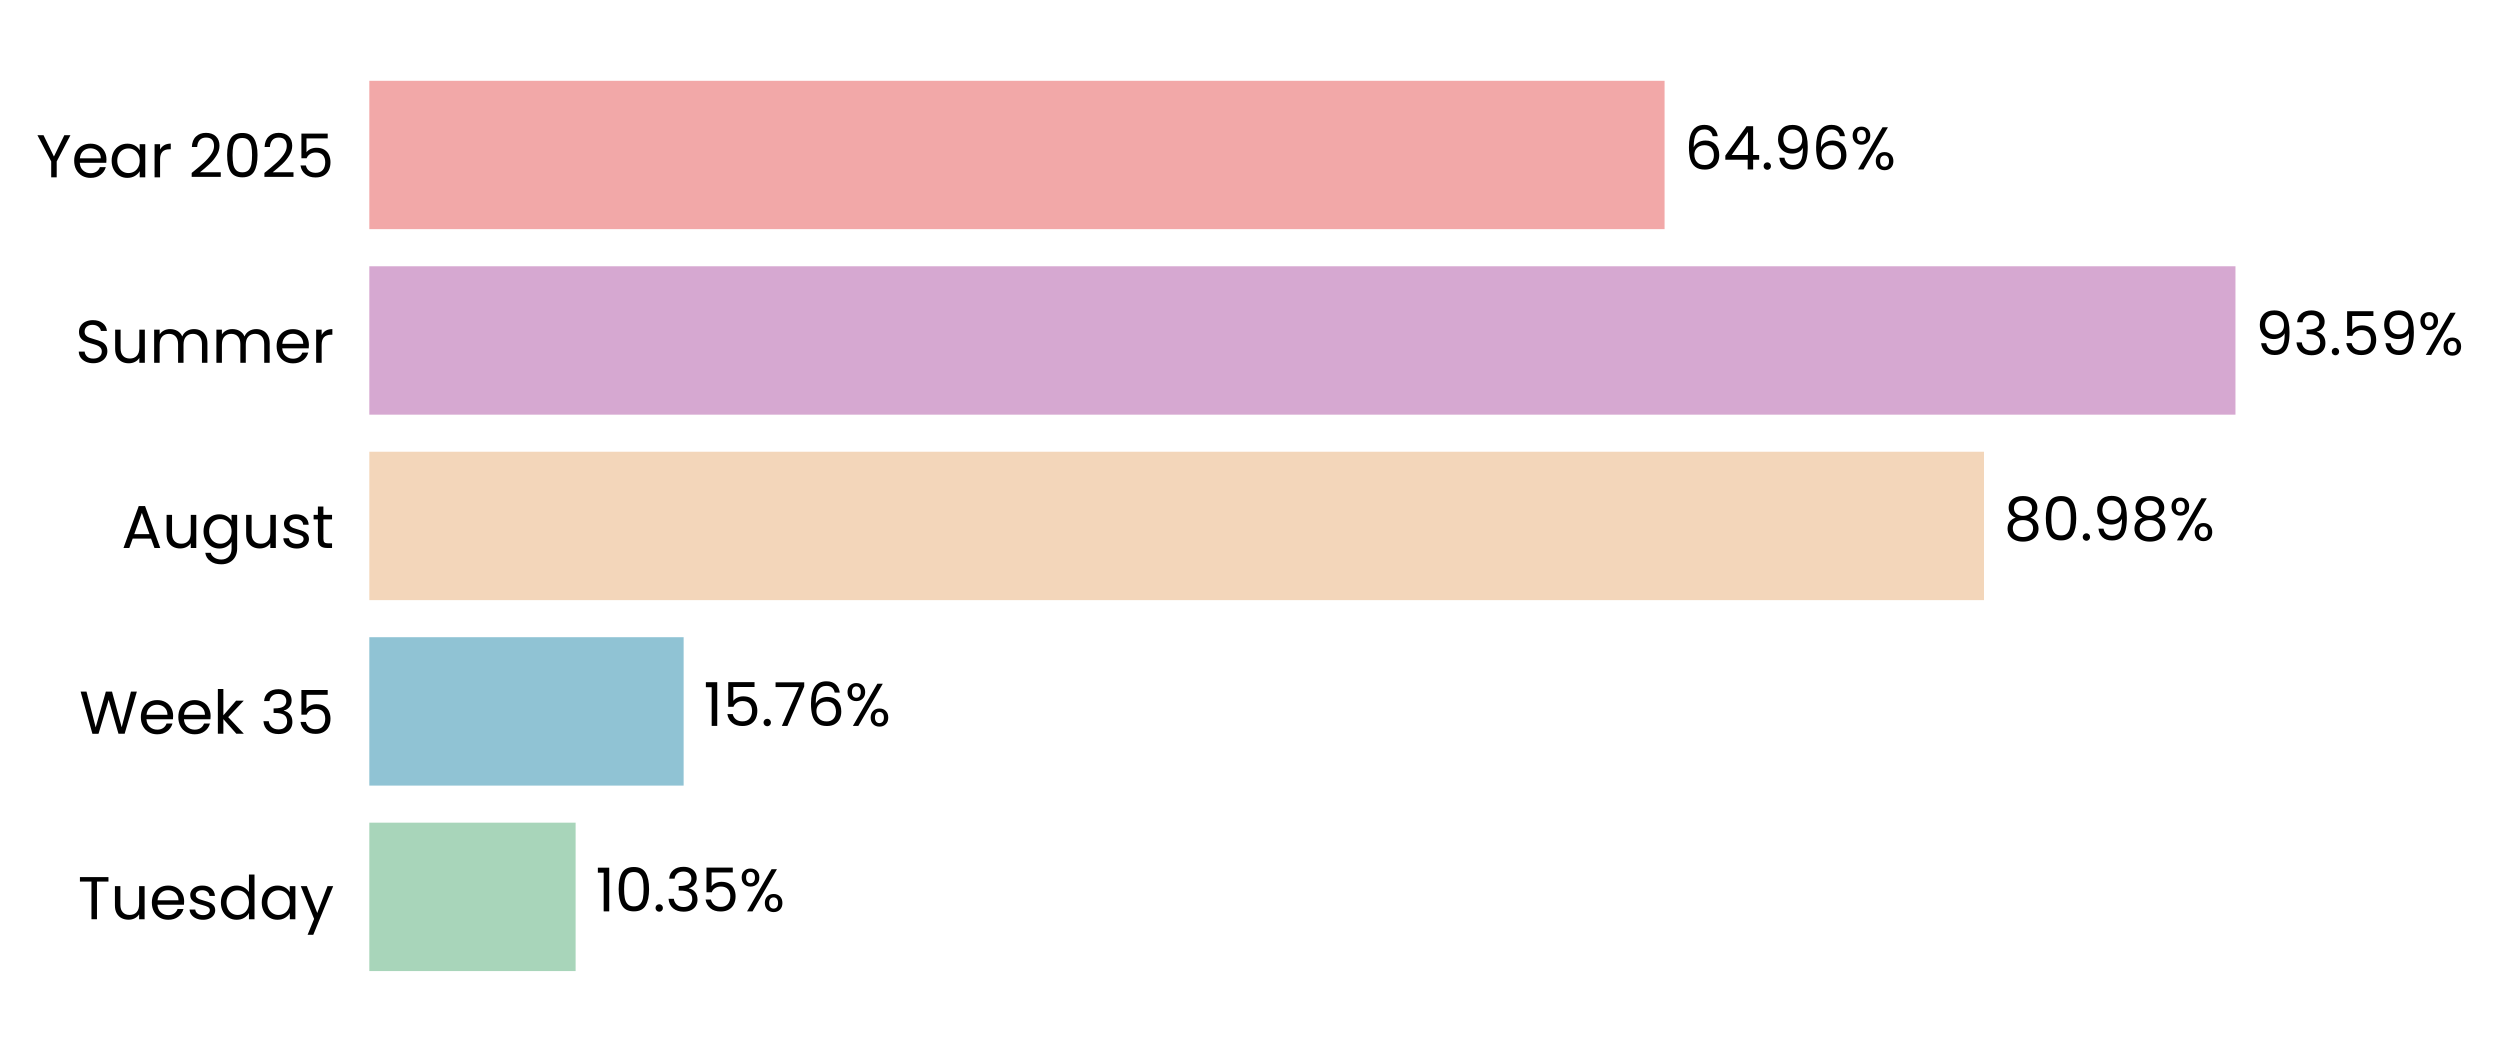
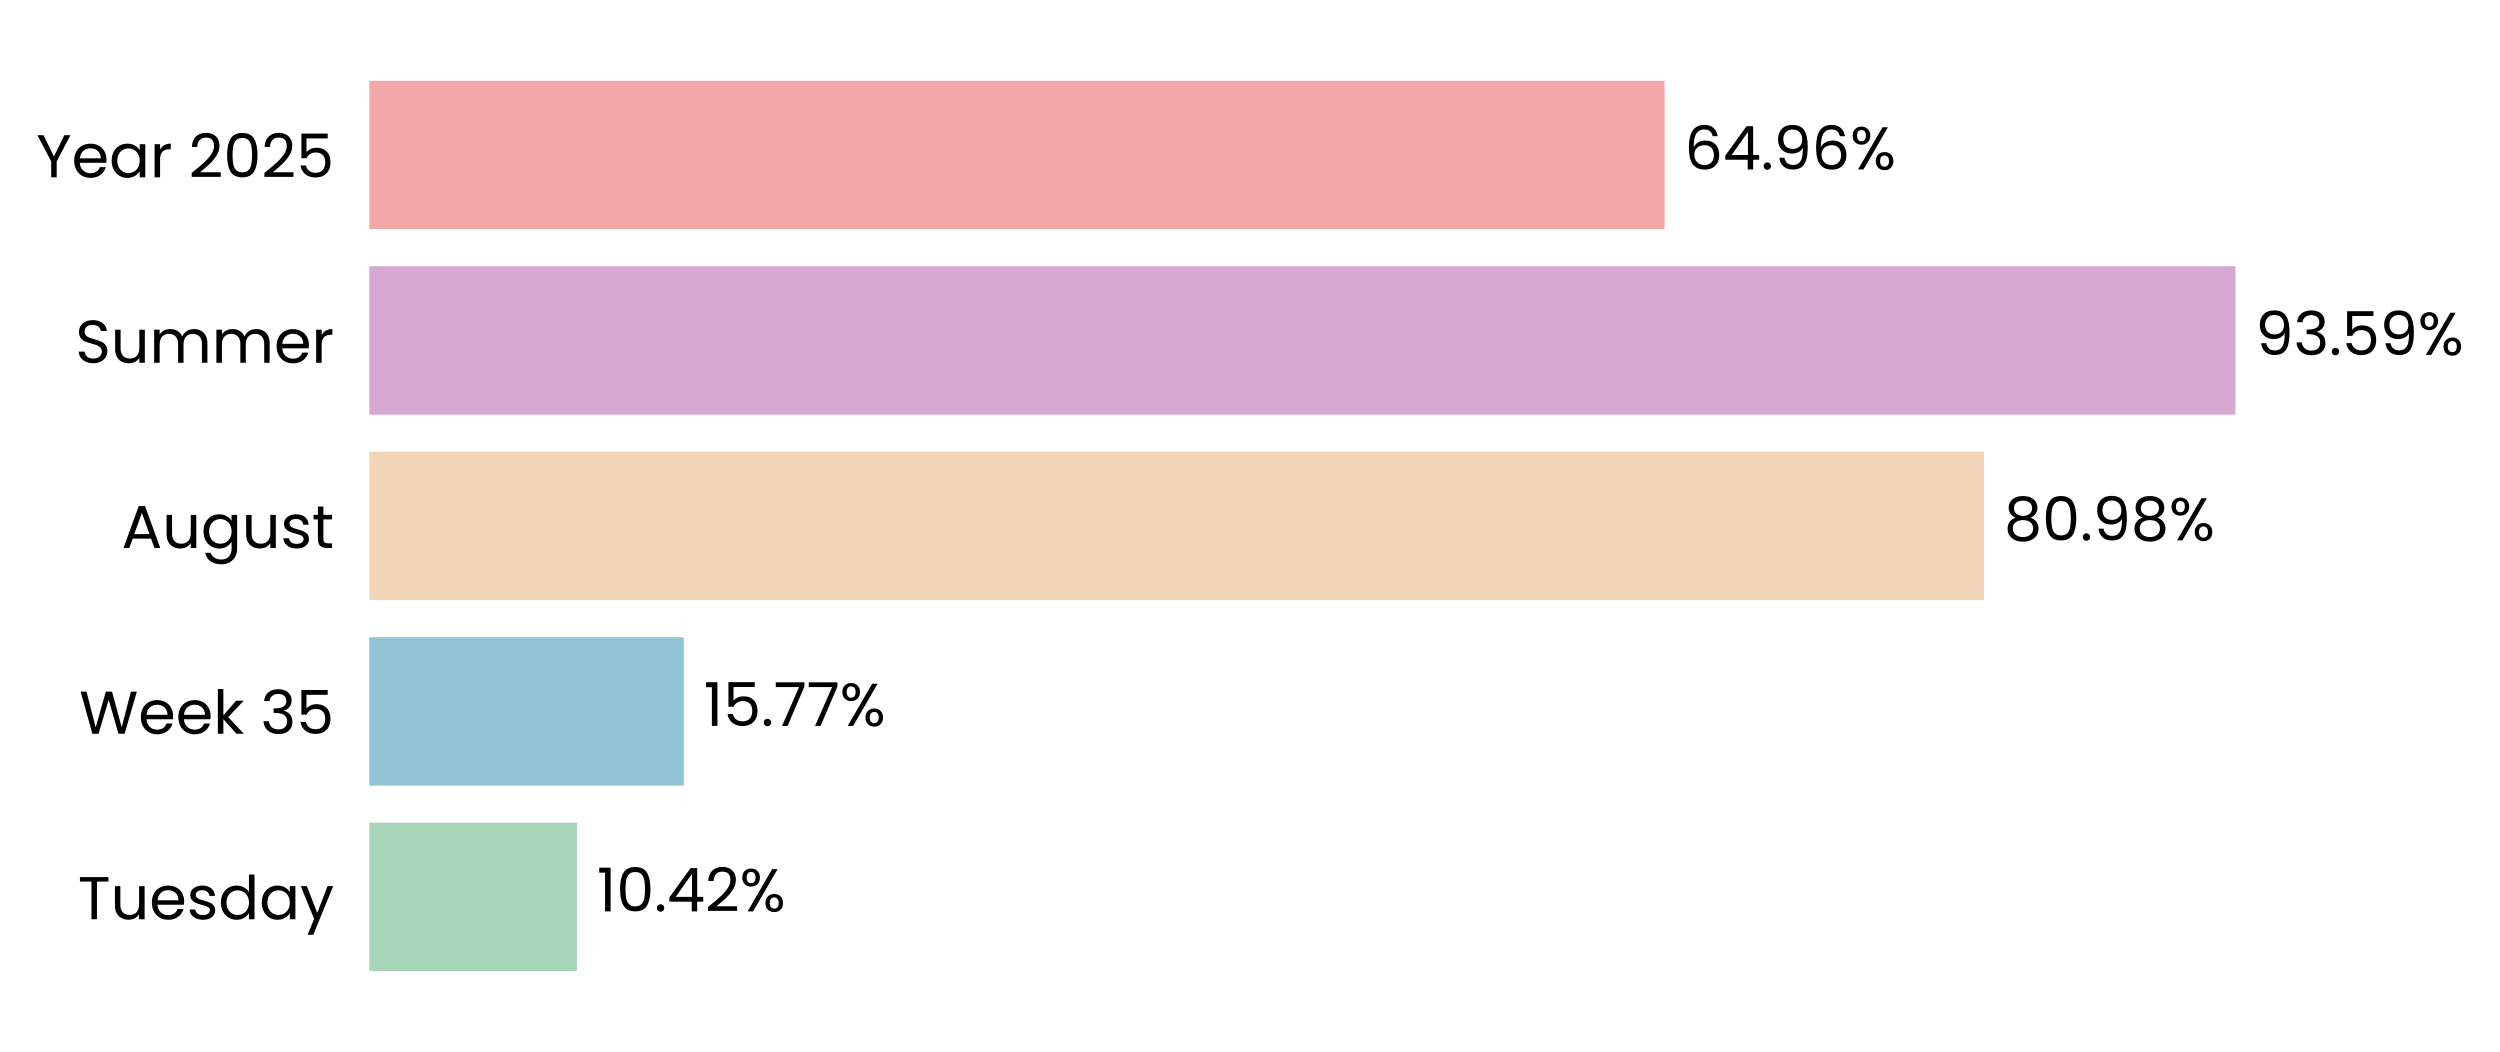
<svg xmlns="http://www.w3.org/2000/svg" xmlns:xlink="http://www.w3.org/1999/xlink" width="496.272pt" height="208.8pt" viewBox="0 0 496.272 208.8" version="1.1">
  <defs>
    <style type="text/css">*{stroke-linejoin: round; stroke-linecap: butt}</style>
  </defs>
  <g id="figure_1">
    <g id="patch_1">
      <path d="M 0 208.8  L 496.272 208.8  L 496.272 0  L 0 0  L 0 208.8  z " style="fill: none" />
    </g>
    <g id="axes_1">
      <g id="patch_2">
-         <path d="M 73.311 201.6  L 469.13 201.6  L 469.13 7.2  L 73.311 7.2  L 73.311 201.6  z " style="fill: none" />
+         <path d="M 73.311 201.6  L 469.127 201.6  L 469.127 7.2  L 73.311 7.2  L 73.311 201.6  z " style="fill: none" />
      </g>
      <g id="patch_3">
-         <path d="M 73.311 192.764  L 114.267 192.764  L 114.267 163.309  L 73.311 163.309  z " clip-path="url(#p1738dba2f0)" style="fill: #a8d5ba" />
+         <path d="M 73.311 192.764  L 114.542 192.764  L 114.542 163.309  L 73.311 163.309  z " clip-path="url(#pc3bb2e8fa5)" style="fill: #a8d5ba" />
      </g>
      <g id="patch_4">
-         <path d="M 73.311 155.945  L 135.708 155.945  L 135.708 126.491  L 73.311 126.491  z " clip-path="url(#p1738dba2f0)" style="fill: #90c3d4" />
+         <path d="M 73.311 155.945  L 135.746 155.945  L 135.746 126.491  L 73.311 126.491  z " clip-path="url(#pc3bb2e8fa5)" style="fill: #90c3d4" />
      </g>
      <g id="patch_5">
-         <path d="M 73.311 119.127  L 393.841 119.127  L 393.841 89.673  L 73.311 89.673  z " clip-path="url(#p1738dba2f0)" style="fill: #f3d6ba" />
+         <path d="M 73.311 119.127  L 393.847 119.127  L 393.847 89.673  L 73.311 89.673  z " clip-path="url(#pc3bb2e8fa5)" style="fill: #f3d6ba" />
      </g>
      <g id="patch_6">
-         <path d="M 73.311 82.309  L 443.761 82.309  L 443.761 52.855  L 73.311 52.855  z " clip-path="url(#p1738dba2f0)" style="fill: #d6a8d1" />
+         <path d="M 73.311 82.309  L 443.761 82.309  L 443.761 52.855  L 73.311 52.855  z " clip-path="url(#pc3bb2e8fa5)" style="fill: #d6a8d1" />
      </g>
      <g id="patch_7">
-         <path d="M 73.311 45.491  L 330.434 45.491  L 330.434 16.036  L 73.311 16.036  z " clip-path="url(#p1738dba2f0)" style="fill: #f2a8a8" />
+         <path d="M 73.311 45.491  L 330.433 45.491  L 330.433 16.036  L 73.311 16.036  z " clip-path="url(#pc3bb2e8fa5)" style="fill: #f2a8a8" />
      </g>
      <g id="matplotlib.axis_1">
        <g id="ytick_1">
          <g id="text_1">
            <g transform="translate(15.4575 182.4764) scale(0.12 -0.12)">
              <defs>
                <path id="Poppins-Regular-54" d="M 3238 4461  L 3238 3987  L 2022 3987  L 2022 0  L 1440 0  L 1440 3987  L 218 3987  L 218 4461  L 3238 4461  z " transform="scale(0.015625)" />
                <path id="Poppins-Regular-75" d="M 3603 3507  L 3603 0  L 3021 0  L 3021 518  Q 2854 250 2556 99  Q 2259 -51 1901 -51  Q 1491 -51 1164 118  Q 838 288 649 627  Q 461 966 461 1453  L 461 3507  L 1037 3507  L 1037 1530  Q 1037 1011 1299 732  Q 1562 454 2016 454  Q 2483 454 2752 742  Q 3021 1030 3021 1581  L 3021 3507  L 3603 3507  z " transform="scale(0.015625)" />
                <path id="Poppins-Regular-65" d="M 3693 1888  Q 3693 1722 3674 1536  L 870 1536  Q 902 1018 1225 726  Q 1549 435 2010 435  Q 2387 435 2640 611  Q 2893 787 2995 1082  L 3622 1082  Q 3482 576 3059 259  Q 2637 -58 2010 -58  Q 1510 -58 1116 166  Q 723 390 499 803  Q 275 1216 275 1760  Q 275 2304 492 2713  Q 710 3123 1104 3344  Q 1498 3565 2010 3565  Q 2509 3565 2893 3347  Q 3277 3130 3485 2749  Q 3693 2368 3693 1888  z M 3091 2010  Q 3091 2342 2944 2582  Q 2797 2822 2544 2947  Q 2291 3072 1984 3072  Q 1542 3072 1232 2790  Q 922 2509 877 2010  L 3091 2010  z " transform="scale(0.015625)" />
                <path id="Poppins-Regular-73" d="M 1734 -58  Q 1331 -58 1011 80  Q 691 218 505 464  Q 320 710 301 1030  L 902 1030  Q 928 768 1149 601  Q 1370 435 1728 435  Q 2061 435 2253 582  Q 2445 730 2445 954  Q 2445 1184 2240 1296  Q 2035 1408 1606 1517  Q 1216 1619 969 1724  Q 723 1830 547 2038  Q 371 2246 371 2586  Q 371 2854 531 3078  Q 691 3302 985 3433  Q 1280 3565 1658 3565  Q 2240 3565 2598 3270  Q 2957 2976 2982 2464  L 2400 2464  Q 2381 2739 2179 2905  Q 1978 3072 1638 3072  Q 1325 3072 1139 2937  Q 954 2803 954 2586  Q 954 2413 1066 2301  Q 1178 2189 1347 2121  Q 1517 2054 1818 1971  Q 2195 1869 2432 1769  Q 2669 1670 2838 1472  Q 3008 1274 3014 954  Q 3014 666 2854 435  Q 2694 205 2403 73  Q 2112 -58 1734 -58  z " transform="scale(0.015625)" />
                <path id="Poppins-Regular-64" d="M 275 1766  Q 275 2304 492 2710  Q 710 3117 1091 3341  Q 1472 3565 1946 3565  Q 2355 3565 2707 3376  Q 3059 3187 3245 2880  L 3245 4736  L 3834 4736  L 3834 0  L 3245 0  L 3245 659  Q 3072 346 2733 144  Q 2394 -58 1939 -58  Q 1472 -58 1091 172  Q 710 403 492 819  Q 275 1235 275 1766  z M 3245 1760  Q 3245 2157 3085 2451  Q 2925 2746 2653 2902  Q 2381 3059 2054 3059  Q 1728 3059 1459 2905  Q 1190 2752 1030 2457  Q 870 2163 870 1766  Q 870 1363 1030 1065  Q 1190 768 1459 611  Q 1728 454 2054 454  Q 2381 454 2653 611  Q 2925 768 3085 1065  Q 3245 1363 3245 1760  z " transform="scale(0.015625)" />
                <path id="Poppins-Regular-61" d="M 275 1766  Q 275 2304 492 2710  Q 710 3117 1091 3341  Q 1472 3565 1939 3565  Q 2400 3565 2739 3366  Q 3078 3168 3245 2867  L 3245 3507  L 3834 3507  L 3834 0  L 3245 0  L 3245 653  Q 3072 346 2729 144  Q 2387 -58 1933 -58  Q 1466 -58 1088 172  Q 710 403 492 819  Q 275 1235 275 1766  z M 3245 1760  Q 3245 2157 3085 2451  Q 2925 2746 2653 2902  Q 2381 3059 2054 3059  Q 1728 3059 1459 2905  Q 1190 2752 1030 2457  Q 870 2163 870 1766  Q 870 1363 1030 1065  Q 1190 768 1459 611  Q 1728 454 2054 454  Q 2381 454 2653 611  Q 2925 768 3085 1065  Q 3245 1363 3245 1760  z " transform="scale(0.015625)" />
                <path id="Poppins-Regular-79" d="M 3514 3507  L 1402 -1651  L 800 -1651  L 1491 38  L 77 3507  L 723 3507  L 1824 666  L 2912 3507  L 3514 3507  z " transform="scale(0.015625)" />
              </defs>
              <use xlink:href="#Poppins-Regular-54" />
              <use xlink:href="#Poppins-Regular-75" transform="translate(54.09999 0)" />
              <use xlink:href="#Poppins-Regular-65" transform="translate(118.1 0)" />
              <use xlink:href="#Poppins-Regular-73" transform="translate(180.1 0)" />
              <use xlink:href="#Poppins-Regular-64" transform="translate(232.3 0)" />
              <use xlink:href="#Poppins-Regular-61" transform="translate(299.8999 0)" />
              <use xlink:href="#Poppins-Regular-79" transform="translate(367.4999 0)" />
            </g>
          </g>
        </g>
        <g id="ytick_2">
          <g id="text_2">
            <g transform="translate(15.73125 145.6582) scale(0.12 -0.12)">
              <defs>
                <path id="Poppins-Regular-57" d="M 6099 4461  L 4806 0  L 4154 0  L 3117 3590  L 2042 0  L 1395 -6  L 147 4461  L 768 4461  L 1741 678  L 2816 4461  L 3469 4461  L 4493 691  L 5472 4461  L 6099 4461  z " transform="scale(0.015625)" />
                <path id="Poppins-Regular-6b" d="M 2451 0  L 1075 1549  L 1075 0  L 493 0  L 493 4736  L 1075 4736  L 1075 1952  L 2426 3507  L 3238 3507  L 1587 1760  L 3245 0  L 2451 0  z " transform="scale(0.015625)" />
                <path id="Poppins-Regular-20" transform="scale(0.015625)" />
                <path id="Poppins-Regular-33" d="M 384 3462  Q 429 4051 838 4384  Q 1248 4717 1901 4717  Q 2336 4717 2653 4560  Q 2970 4403 3133 4134  Q 3296 3866 3296 3526  Q 3296 3130 3069 2842  Q 2842 2554 2477 2470  L 2477 2438  Q 2893 2336 3136 2035  Q 3379 1734 3379 1248  Q 3379 883 3212 592  Q 3046 301 2713 134  Q 2381 -32 1914 -32  Q 1235 -32 800 323  Q 365 678 314 1331  L 877 1331  Q 922 947 1190 704  Q 1459 461 1907 461  Q 2355 461 2588 694  Q 2822 928 2822 1299  Q 2822 1779 2502 1990  Q 2182 2202 1536 2202  L 1389 2202  L 1389 2688  L 1542 2688  Q 2131 2694 2432 2883  Q 2733 3072 2733 3469  Q 2733 3808 2512 4013  Q 2291 4218 1882 4218  Q 1485 4218 1241 4013  Q 998 3808 954 3462  L 384 3462  z " transform="scale(0.015625)" />
                <path id="Poppins-Regular-35" d="M 3347 4122  L 1101 4122  L 1101 2662  Q 1248 2867 1536 2998  Q 1824 3130 2157 3130  Q 2688 3130 3021 2909  Q 3354 2688 3498 2339  Q 3642 1990 3642 1600  Q 3642 1139 3469 774  Q 3296 410 2941 198  Q 2586 -13 2061 -13  Q 1389 -13 973 332  Q 557 678 467 1254  L 1037 1254  Q 1120 890 1389 685  Q 1658 480 2067 480  Q 2573 480 2829 784  Q 3085 1088 3085 1587  Q 3085 2086 2829 2358  Q 2573 2630 2074 2630  Q 1734 2630 1481 2467  Q 1229 2304 1114 2022  L 563 2022  L 563 4634  L 3347 4634  L 3347 4122  z " transform="scale(0.015625)" />
              </defs>
              <use xlink:href="#Poppins-Regular-57" />
              <use xlink:href="#Poppins-Regular-65" transform="translate(97.59999 0)" />
              <use xlink:href="#Poppins-Regular-65" transform="translate(159.6 0)" />
              <use xlink:href="#Poppins-Regular-6b" transform="translate(221.6 0)" />
              <use xlink:href="#Poppins-Regular-20" transform="translate(273.0999 0)" />
              <use xlink:href="#Poppins-Regular-33" transform="translate(299.7999 0)" />
              <use xlink:href="#Poppins-Regular-35" transform="translate(358.6999 0)" />
            </g>
          </g>
        </g>
        <g id="ytick_3">
          <g id="text_3">
            <g transform="translate(24.11812 108.78) scale(0.12 -0.12)">
              <defs>
                <path id="Poppins-Regular-41" d="M 3130 992  L 1184 992  L 826 0  L 211 0  L 1824 4435  L 2496 4435  L 4102 0  L 3488 0  L 3130 992  z M 2963 1466  L 2157 3718  L 1350 1466  L 2963 1466  z " transform="scale(0.015625)" />
                <path id="Poppins-Regular-67" d="M 1939 3565  Q 2394 3565 2736 3366  Q 3078 3168 3245 2867  L 3245 3507  L 3834 3507  L 3834 -77  Q 3834 -557 3629 -931  Q 3424 -1306 3043 -1517  Q 2662 -1728 2157 -1728  Q 1466 -1728 1005 -1401  Q 544 -1075 461 -512  L 1037 -512  Q 1133 -832 1433 -1027  Q 1734 -1222 2157 -1222  Q 2637 -1222 2941 -921  Q 3245 -621 3245 -77  L 3245 659  Q 3072 352 2733 147  Q 2394 -58 1939 -58  Q 1472 -58 1091 172  Q 710 403 492 819  Q 275 1235 275 1766  Q 275 2304 492 2710  Q 710 3117 1091 3341  Q 1472 3565 1939 3565  z M 3245 1760  Q 3245 2157 3085 2451  Q 2925 2746 2653 2902  Q 2381 3059 2054 3059  Q 1728 3059 1459 2905  Q 1190 2752 1030 2457  Q 870 2163 870 1766  Q 870 1363 1030 1065  Q 1190 768 1459 611  Q 1728 454 2054 454  Q 2381 454 2653 611  Q 2925 768 3085 1065  Q 3245 1363 3245 1760  z " transform="scale(0.015625)" />
                <path id="Poppins-Regular-74" d="M 1203 3027  L 1203 960  Q 1203 704 1312 598  Q 1421 493 1690 493  L 2118 493  L 2118 0  L 1594 0  Q 1107 0 864 224  Q 621 448 621 960  L 621 3027  L 166 3027  L 166 3507  L 621 3507  L 621 4390  L 1203 4390  L 1203 3507  L 2118 3507  L 2118 3027  L 1203 3027  z " transform="scale(0.015625)" />
              </defs>
              <use xlink:href="#Poppins-Regular-41" />
              <use xlink:href="#Poppins-Regular-75" transform="translate(67.39999 0)" />
              <use xlink:href="#Poppins-Regular-67" transform="translate(131.4 0)" />
              <use xlink:href="#Poppins-Regular-75" transform="translate(199 0)" />
              <use xlink:href="#Poppins-Regular-73" transform="translate(263 0)" />
              <use xlink:href="#Poppins-Regular-74" transform="translate(315.2 0)" />
            </g>
          </g>
        </g>
        <g id="ytick_4">
          <g id="text_4">
            <g transform="translate(14.95125 72.02182) scale(0.12 -0.12)">
              <defs>
                <path id="Poppins-Regular-53" d="M 1907 -45  Q 1466 -45 1117 112  Q 768 269 569 547  Q 371 826 365 1190  L 986 1190  Q 1018 877 1245 662  Q 1472 448 1907 448  Q 2323 448 2563 656  Q 2803 864 2803 1190  Q 2803 1446 2662 1606  Q 2522 1766 2310 1849  Q 2099 1933 1741 2029  Q 1299 2144 1033 2259  Q 768 2374 579 2620  Q 390 2867 390 3283  Q 390 3648 576 3929  Q 762 4211 1098 4364  Q 1434 4518 1869 4518  Q 2496 4518 2896 4204  Q 3296 3891 3347 3373  L 2707 3373  Q 2675 3629 2438 3824  Q 2202 4019 1811 4019  Q 1446 4019 1216 3830  Q 986 3642 986 3302  Q 986 3059 1123 2905  Q 1261 2752 1462 2672  Q 1664 2592 2029 2490  Q 2470 2368 2739 2249  Q 3008 2131 3200 1884  Q 3392 1638 3392 1216  Q 3392 890 3219 602  Q 3046 314 2707 134  Q 2368 -45 1907 -45  z " transform="scale(0.015625)" />
                <path id="Poppins-Regular-6d" d="M 4710 3571  Q 5120 3571 5440 3401  Q 5760 3232 5945 2893  Q 6131 2554 6131 2067  L 6131 0  L 5555 0  L 5555 1984  Q 5555 2509 5296 2787  Q 5037 3066 4595 3066  Q 4141 3066 3872 2774  Q 3603 2483 3603 1933  L 3603 0  L 3027 0  L 3027 1984  Q 3027 2509 2768 2787  Q 2509 3066 2067 3066  Q 1613 3066 1344 2774  Q 1075 2483 1075 1933  L 1075 0  L 493 0  L 493 3507  L 1075 3507  L 1075 3002  Q 1248 3277 1539 3424  Q 1830 3571 2182 3571  Q 2624 3571 2963 3372  Q 3302 3174 3469 2790  Q 3616 3162 3955 3366  Q 4294 3571 4710 3571  z " transform="scale(0.015625)" />
                <path id="Poppins-Regular-72" d="M 1075 2938  Q 1229 3238 1513 3404  Q 1798 3571 2208 3571  L 2208 2970  L 2054 2970  Q 1075 2970 1075 1907  L 1075 0  L 493 0  L 493 3507  L 1075 3507  L 1075 2938  z " transform="scale(0.015625)" />
              </defs>
              <use xlink:href="#Poppins-Regular-53" />
              <use xlink:href="#Poppins-Regular-75" transform="translate(58.7 0)" />
              <use xlink:href="#Poppins-Regular-6d" transform="translate(122.7 0)" />
              <use xlink:href="#Poppins-Regular-6d" transform="translate(225.7 0)" />
              <use xlink:href="#Poppins-Regular-65" transform="translate(328.7 0)" />
              <use xlink:href="#Poppins-Regular-72" transform="translate(390.6999 0)" />
            </g>
          </g>
        </g>
        <g id="ytick_5">
          <g id="text_5">
            <g transform="translate(7.2 35.20364) scale(0.12 -0.12)">
              <defs>
                <path id="Poppins-Regular-59" d="M 3616 4461  L 2163 1683  L 2163 0  L 1581 0  L 1581 1683  L 122 4461  L 768 4461  L 1869 2202  L 2970 4461  L 3616 4461  z " transform="scale(0.015625)" />
                <path id="Poppins-Regular-32" d="M 326 467  Q 1139 1120 1600 1539  Q 2061 1958 2377 2416  Q 2694 2874 2694 3315  Q 2694 3731 2492 3971  Q 2291 4211 1843 4211  Q 1408 4211 1168 3939  Q 928 3667 909 3213  L 346 3213  Q 371 3930 780 4320  Q 1190 4710 1837 4710  Q 2496 4710 2883 4345  Q 3270 3981 3270 3341  Q 3270 2810 2953 2307  Q 2637 1805 2233 1424  Q 1830 1043 1203 538  L 3405 538  L 3405 51  L 326 51  L 326 467  z " transform="scale(0.015625)" />
                <path id="Poppins-Regular-30" d="M 397 2362  Q 397 3462 755 4080  Q 1114 4698 2010 4698  Q 2899 4698 3257 4080  Q 3616 3462 3616 2362  Q 3616 1242 3257 621  Q 2899 0 2010 0  Q 1114 0 755 621  Q 397 1242 397 2362  z M 3040 2362  Q 3040 2918 2966 3305  Q 2893 3693 2665 3929  Q 2438 4166 2010 4166  Q 1574 4166 1347 3929  Q 1120 3693 1046 3305  Q 973 2918 973 2362  Q 973 1786 1046 1395  Q 1120 1005 1347 768  Q 1574 531 2010 531  Q 2438 531 2665 768  Q 2893 1005 2966 1395  Q 3040 1786 3040 2362  z " transform="scale(0.015625)" />
              </defs>
              <use xlink:href="#Poppins-Regular-59" />
              <use xlink:href="#Poppins-Regular-65" transform="translate(58.39999 0)" />
              <use xlink:href="#Poppins-Regular-61" transform="translate(120.4 0)" />
              <use xlink:href="#Poppins-Regular-72" transform="translate(188 0)" />
              <use xlink:href="#Poppins-Regular-20" transform="translate(225.3 0)" />
              <use xlink:href="#Poppins-Regular-32" transform="translate(252 0)" />
              <use xlink:href="#Poppins-Regular-30" transform="translate(309.4999 0)" />
              <use xlink:href="#Poppins-Regular-32" transform="translate(372.2999 0)" />
              <use xlink:href="#Poppins-Regular-35" transform="translate(429.7999 0)" />
            </g>
          </g>
        </g>
      </g>
      <g id="text_6">
-         <g transform="translate(118.2257 180.9164) scale(0.12 -0.12)">
+         <g transform="translate(118.5002 180.9164) scale(0.12 -0.12)">
          <defs>
            <path id="Poppins-Regular-31" d="M 243 4096  L 243 4627  L 1446 4627  L 1446 0  L 858 0  L 858 4096  L 243 4096  z " transform="scale(0.015625)" />
            <path id="Poppins-Regular-2e" d="M 678 -38  Q 512 -38 397 77  Q 282 192 282 358  Q 282 525 397 640  Q 512 755 678 755  Q 838 755 950 640  Q 1062 525 1062 358  Q 1062 192 950 77  Q 838 -38 678 -38  z " transform="scale(0.015625)" />
+             <path id="Poppins-Regular-34" d="M 256 1030  L 256 1472  L 2502 4582  L 3200 4582  L 3200 1536  L 3840 1536  L 3840 1030  L 3200 1030  L 3200 0  L 2624 0  L 2624 1030  L 256 1030  z M 2650 3974  L 928 1536  L 2650 1536  L 2650 3974  z " transform="scale(0.015625)" />
            <path id="Poppins-Regular-25" d="M 269 3584  Q 269 4019 531 4278  Q 794 4538 1203 4538  Q 1613 4538 1875 4278  Q 2138 4019 2138 3584  Q 2138 3142 1875 2883  Q 1613 2624 1203 2624  Q 794 2624 531 2883  Q 269 3142 269 3584  z M 4006 4467  L 1414 0  L 838 0  L 3430 4467  L 4006 4467  z M 1203 4179  Q 986 4179 861 4028  Q 736 3878 736 3584  Q 736 3290 861 3136  Q 986 2982 1203 2982  Q 1421 2982 1549 3139  Q 1677 3296 1677 3584  Q 1677 3878 1549 4028  Q 1421 4179 1203 4179  z M 2720 883  Q 2720 1325 2982 1584  Q 3245 1843 3654 1843  Q 4064 1843 4323 1584  Q 4582 1325 4582 883  Q 4582 448 4323 185  Q 4064 -77 3654 -77  Q 3245 -77 2982 182  Q 2720 442 2720 883  z M 3648 1478  Q 3430 1478 3302 1328  Q 3174 1178 3174 883  Q 3174 595 3302 444  Q 3430 294 3648 294  Q 3866 294 3994 444  Q 4122 595 4122 883  Q 4122 1178 3994 1328  Q 3866 1478 3648 1478  z " transform="scale(0.015625)" />
          </defs>
          <use xlink:href="#Poppins-Regular-31" />
          <use xlink:href="#Poppins-Regular-30" transform="translate(31.99998 0)" />
          <use xlink:href="#Poppins-Regular-2e" transform="translate(94.79997 0)" />
-           <use xlink:href="#Poppins-Regular-33" transform="translate(115.8 0)" />
-           <use xlink:href="#Poppins-Regular-35" transform="translate(174.7 0)" />
-           <use xlink:href="#Poppins-Regular-25" transform="translate(237.4999 0)" />
+           <use xlink:href="#Poppins-Regular-34" transform="translate(115.8 0)" />
+           <use xlink:href="#Poppins-Regular-32" transform="translate(178.7 0)" />
+           <use xlink:href="#Poppins-Regular-25" transform="translate(236.1999 0)" />
        </g>
      </g>
      <g id="text_7">
-         <g transform="translate(139.6658 144.0982) scale(0.12 -0.12)">
+         <g transform="translate(139.7046 144.0982) scale(0.12 -0.12)">
          <defs>
            <path id="Poppins-Regular-37" d="M 3245 4173  L 1466 0  L 877 0  L 2682 4115  L 211 4115  L 211 4614  L 3245 4614  L 3245 4173  z " transform="scale(0.015625)" />
-             <path id="Poppins-Regular-36" d="M 2976 3526  Q 2835 4237 2099 4237  Q 1530 4237 1248 3798  Q 966 3360 973 2355  Q 1120 2688 1462 2877  Q 1805 3066 2227 3066  Q 2886 3066 3280 2656  Q 3674 2246 3674 1523  Q 3674 1088 3504 742  Q 3334 397 2992 192  Q 2650 -13 2163 -13  Q 1504 -13 1133 281  Q 762 576 614 1094  Q 467 1613 467 2374  Q 467 4723 2106 4723  Q 2733 4723 3091 4384  Q 3450 4045 3514 3526  L 2976 3526  z M 2106 2573  Q 1830 2573 1587 2461  Q 1344 2349 1193 2121  Q 1043 1894 1043 1568  Q 1043 1082 1324 778  Q 1606 474 2131 474  Q 2579 474 2844 752  Q 3110 1030 3110 1504  Q 3110 2003 2854 2288  Q 2598 2573 2106 2573  z " transform="scale(0.015625)" />
          </defs>
          <use xlink:href="#Poppins-Regular-31" />
          <use xlink:href="#Poppins-Regular-35" transform="translate(31.99998 0)" />
          <use xlink:href="#Poppins-Regular-2e" transform="translate(94.79997 0)" />
          <use xlink:href="#Poppins-Regular-37" transform="translate(115.8 0)" />
-           <use xlink:href="#Poppins-Regular-36" transform="translate(170.3999 0)" />
-           <use xlink:href="#Poppins-Regular-25" transform="translate(233.8999 0)" />
+           <use xlink:href="#Poppins-Regular-37" transform="translate(170.3999 0)" />
+           <use xlink:href="#Poppins-Regular-25" transform="translate(224.9999 0)" />
        </g>
      </g>
      <g id="text_8">
-         <g transform="translate(397.7992 107.28) scale(0.12 -0.12)">
+         <g transform="translate(397.8056 107.28) scale(0.12 -0.12)">
          <defs>
            <path id="Poppins-Regular-38" d="M 1242 2406  Q 883 2547 691 2816  Q 499 3085 499 3469  Q 499 3814 672 4092  Q 845 4371 1187 4534  Q 1530 4698 2016 4698  Q 2502 4698 2844 4534  Q 3187 4371 3363 4092  Q 3539 3814 3539 3469  Q 3539 3098 3340 2819  Q 3142 2541 2797 2406  Q 3194 2285 3427 1981  Q 3661 1677 3661 1248  Q 3661 832 3456 521  Q 3251 211 2876 41  Q 2502 -128 2016 -128  Q 1530 -128 1162 41  Q 794 211 589 521  Q 384 832 384 1248  Q 384 1677 614 1984  Q 845 2291 1242 2406  z M 2976 3398  Q 2976 3789 2720 4000  Q 2464 4211 2016 4211  Q 1574 4211 1318 4000  Q 1062 3789 1062 3392  Q 1062 3034 1328 2816  Q 1594 2598 2016 2598  Q 2445 2598 2710 2819  Q 2976 3040 2976 3398  z M 2016 2150  Q 1542 2150 1241 1929  Q 941 1709 941 1267  Q 941 858 1232 608  Q 1523 358 2016 358  Q 2509 358 2797 608  Q 3085 858 3085 1267  Q 3085 1696 2790 1923  Q 2496 2150 2016 2150  z " transform="scale(0.015625)" />
            <path id="Poppins-Regular-39" d="M 1146 1242  Q 1210 877 1443 678  Q 1677 480 2074 480  Q 2605 480 2857 896  Q 3110 1312 3098 2298  Q 2963 2010 2649 1846  Q 2336 1683 1952 1683  Q 1523 1683 1187 1859  Q 851 2035 659 2374  Q 467 2714 467 3194  Q 467 3878 864 4297  Q 1261 4717 1990 4717  Q 2886 4717 3248 4134  Q 3610 3552 3610 2400  Q 3610 1594 3466 1069  Q 3322 544 2979 269  Q 2637 -6 2042 -6  Q 1389 -6 1024 346  Q 659 698 608 1242  L 1146 1242  z M 2048 2176  Q 2477 2176 2752 2441  Q 3027 2707 3027 3162  Q 3027 3642 2758 3936  Q 2490 4230 2003 4230  Q 1555 4230 1289 3948  Q 1024 3667 1024 3206  Q 1024 2739 1286 2457  Q 1549 2176 2048 2176  z " transform="scale(0.015625)" />
          </defs>
          <use xlink:href="#Poppins-Regular-38" />
          <use xlink:href="#Poppins-Regular-30" transform="translate(63.09999 0)" />
          <use xlink:href="#Poppins-Regular-2e" transform="translate(125.9 0)" />
          <use xlink:href="#Poppins-Regular-39" transform="translate(146.9 0)" />
          <use xlink:href="#Poppins-Regular-38" transform="translate(209.8999 0)" />
          <use xlink:href="#Poppins-Regular-25" transform="translate(272.9999 0)" />
        </g>
      </g>
      <g id="text_9">
-         <g transform="translate(447.719 70.46182) scale(0.12 -0.12)">
+         <g transform="translate(447.7192 70.46182) scale(0.12 -0.12)">
          <use xlink:href="#Poppins-Regular-39" />
          <use xlink:href="#Poppins-Regular-33" transform="translate(62.99999 0)" />
          <use xlink:href="#Poppins-Regular-2e" transform="translate(121.9 0)" />
          <use xlink:href="#Poppins-Regular-35" transform="translate(142.9 0)" />
          <use xlink:href="#Poppins-Regular-39" transform="translate(205.7 0)" />
          <use xlink:href="#Poppins-Regular-25" transform="translate(268.6999 0)" />
        </g>
      </g>
      <g id="text_10">
-         <g transform="translate(334.3926 33.64364) scale(0.12 -0.12)">
+         <g transform="translate(334.3914 33.64364) scale(0.12 -0.12)">
          <defs>
-             <path id="Poppins-Regular-34" d="M 256 1030  L 256 1472  L 2502 4582  L 3200 4582  L 3200 1536  L 3840 1536  L 3840 1030  L 3200 1030  L 3200 0  L 2624 0  L 2624 1030  L 256 1030  z M 2650 3974  L 928 1536  L 2650 1536  L 2650 3974  z " transform="scale(0.015625)" />
+             <path id="Poppins-Regular-36" d="M 2976 3526  Q 2835 4237 2099 4237  Q 1530 4237 1248 3798  Q 966 3360 973 2355  Q 1120 2688 1462 2877  Q 1805 3066 2227 3066  Q 2886 3066 3280 2656  Q 3674 2246 3674 1523  Q 3674 1088 3504 742  Q 3334 397 2992 192  Q 2650 -13 2163 -13  Q 1504 -13 1133 281  Q 762 576 614 1094  Q 467 1613 467 2374  Q 467 4723 2106 4723  Q 2733 4723 3091 4384  Q 3450 4045 3514 3526  L 2976 3526  z M 2106 2573  Q 1830 2573 1587 2461  Q 1344 2349 1193 2121  Q 1043 1894 1043 1568  Q 1043 1082 1324 778  Q 1606 474 2131 474  Q 2579 474 2844 752  Q 3110 1030 3110 1504  Q 3110 2003 2854 2288  Q 2598 2573 2106 2573  z " transform="scale(0.015625)" />
          </defs>
          <use xlink:href="#Poppins-Regular-36" />
          <use xlink:href="#Poppins-Regular-34" transform="translate(63.49999 0)" />
          <use xlink:href="#Poppins-Regular-2e" transform="translate(126.4 0)" />
          <use xlink:href="#Poppins-Regular-39" transform="translate(147.4 0)" />
          <use xlink:href="#Poppins-Regular-36" transform="translate(210.3999 0)" />
          <use xlink:href="#Poppins-Regular-25" transform="translate(273.8999 0)" />
        </g>
      </g>
    </g>
  </g>
  <defs>
-     <clipPath id="p1738dba2f0">
-       <rect x="73.311" y="7.2" width="395.819" height="194.4" />
+     <clipPath id="pc3bb2e8fa5">
+       <rect x="73.311" y="7.2" width="395.816" height="194.4" />
    </clipPath>
  </defs>
</svg>
